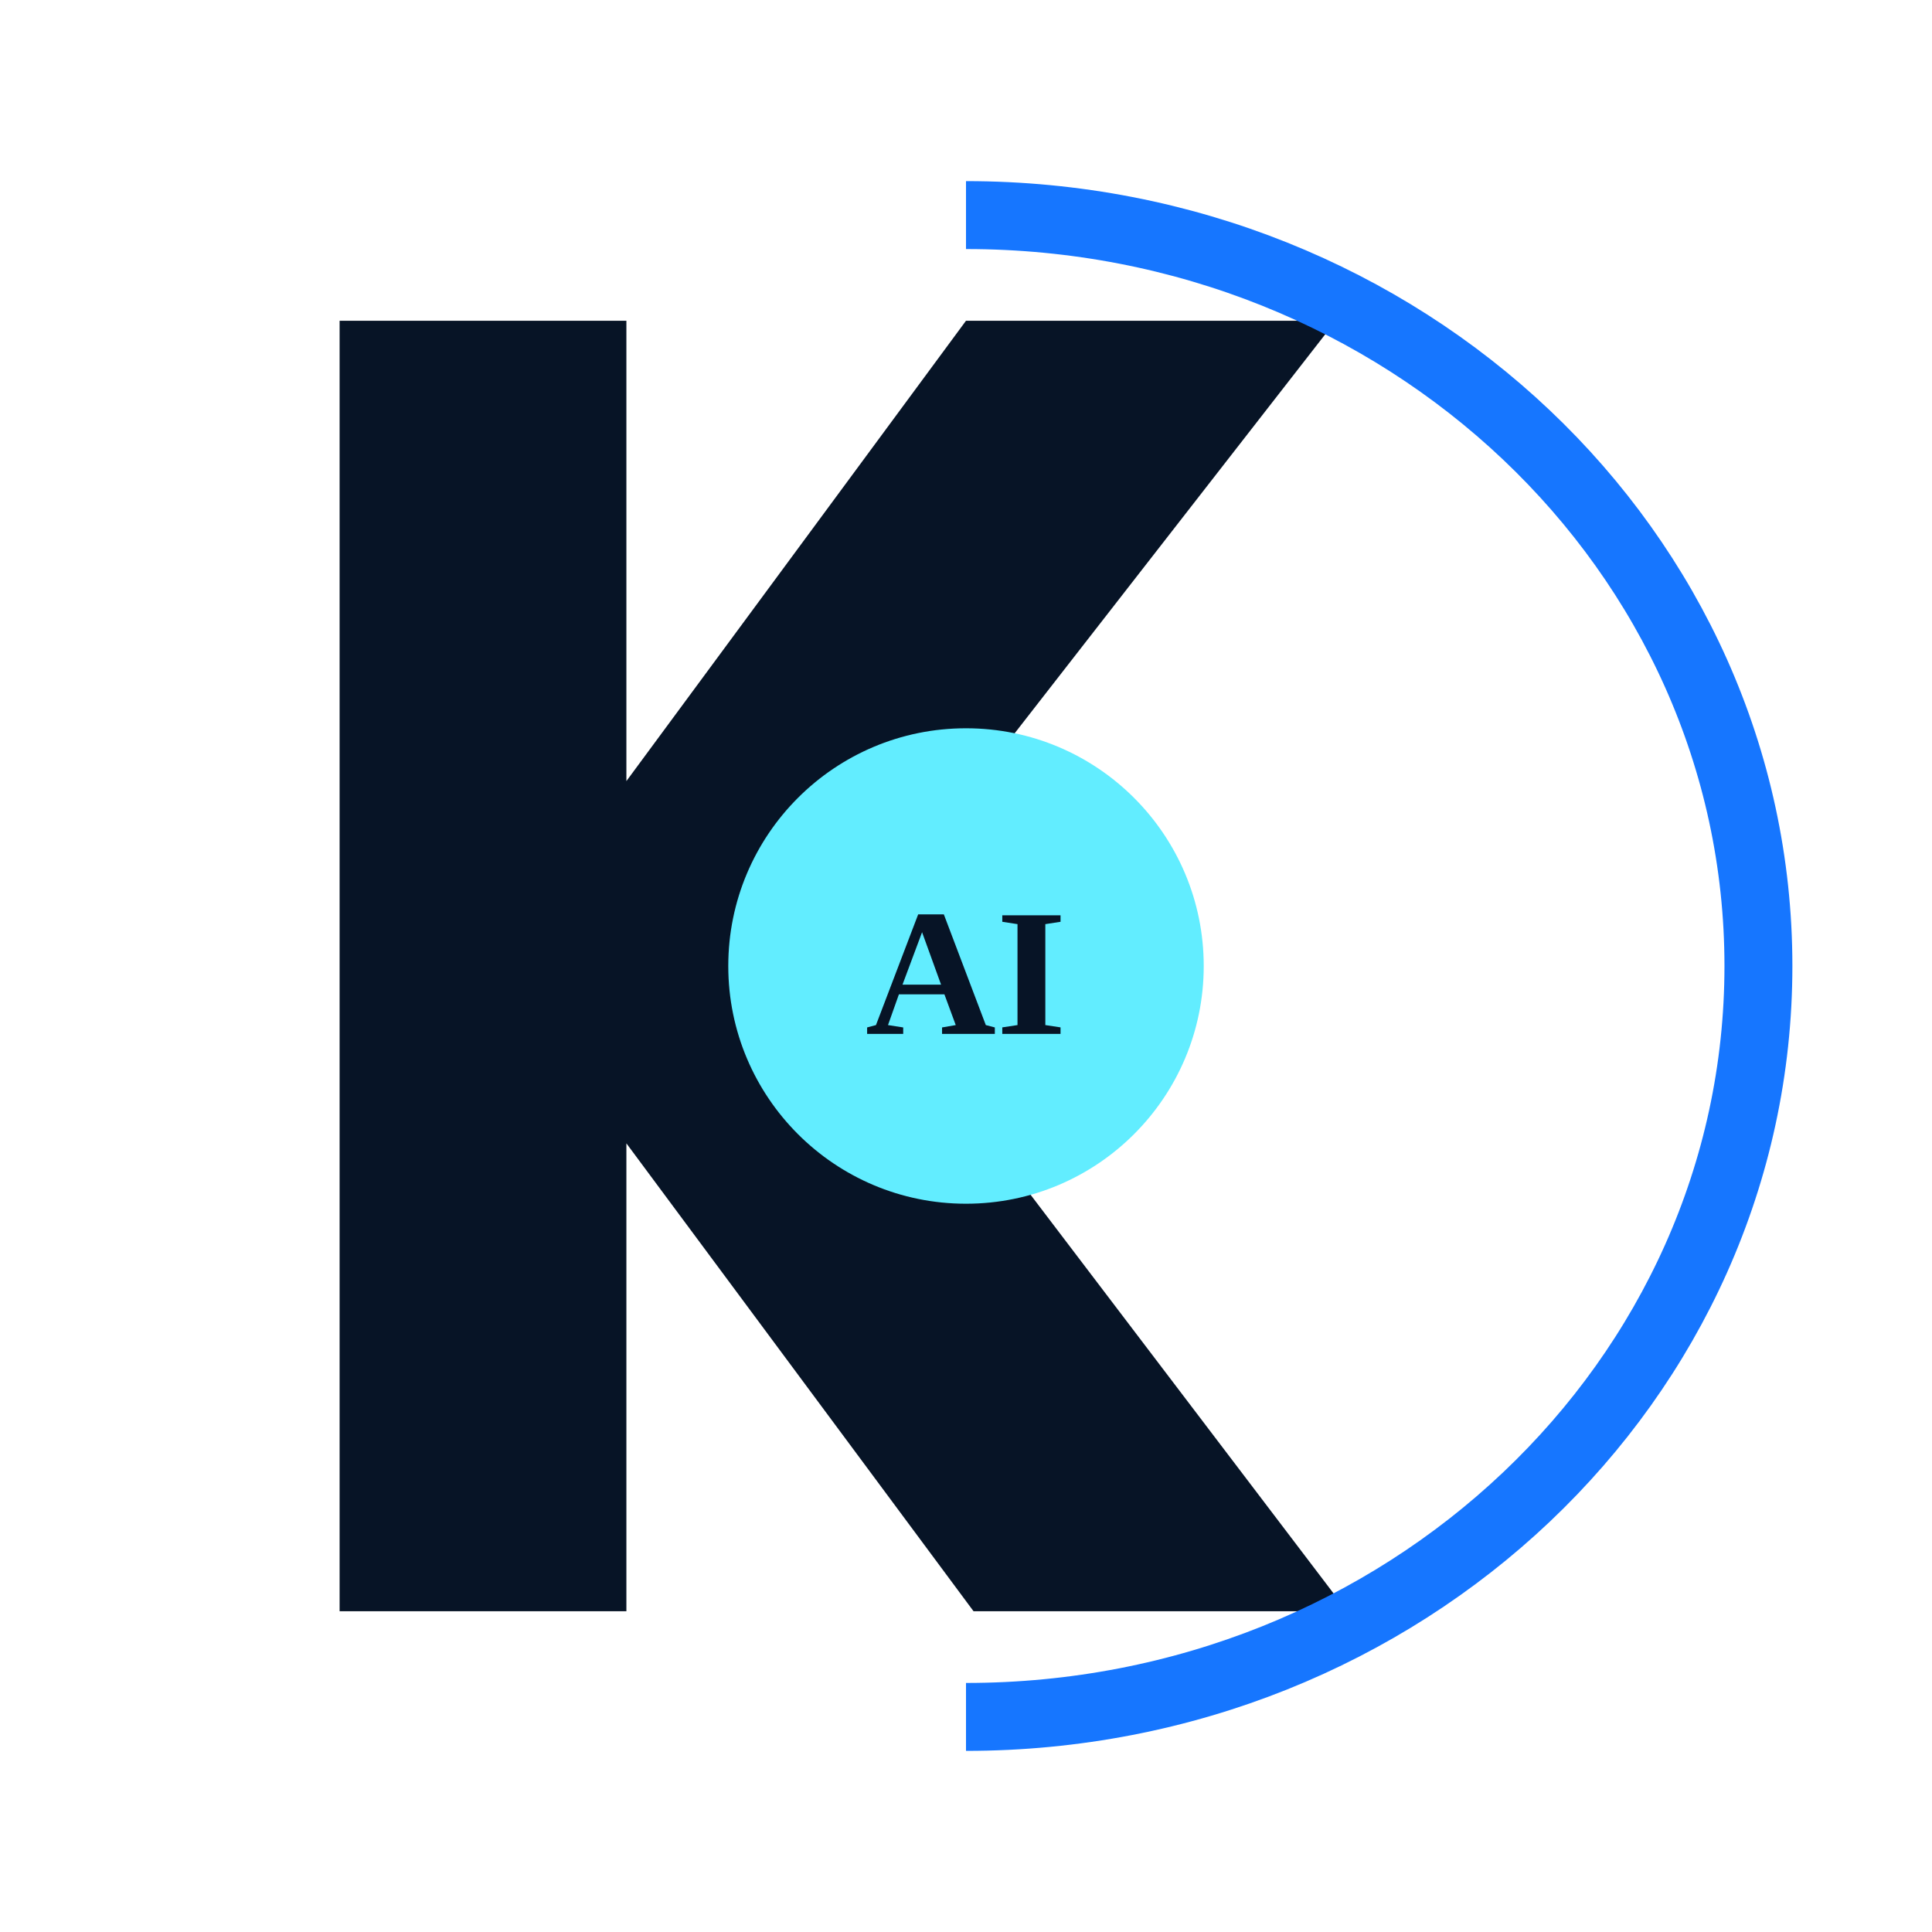
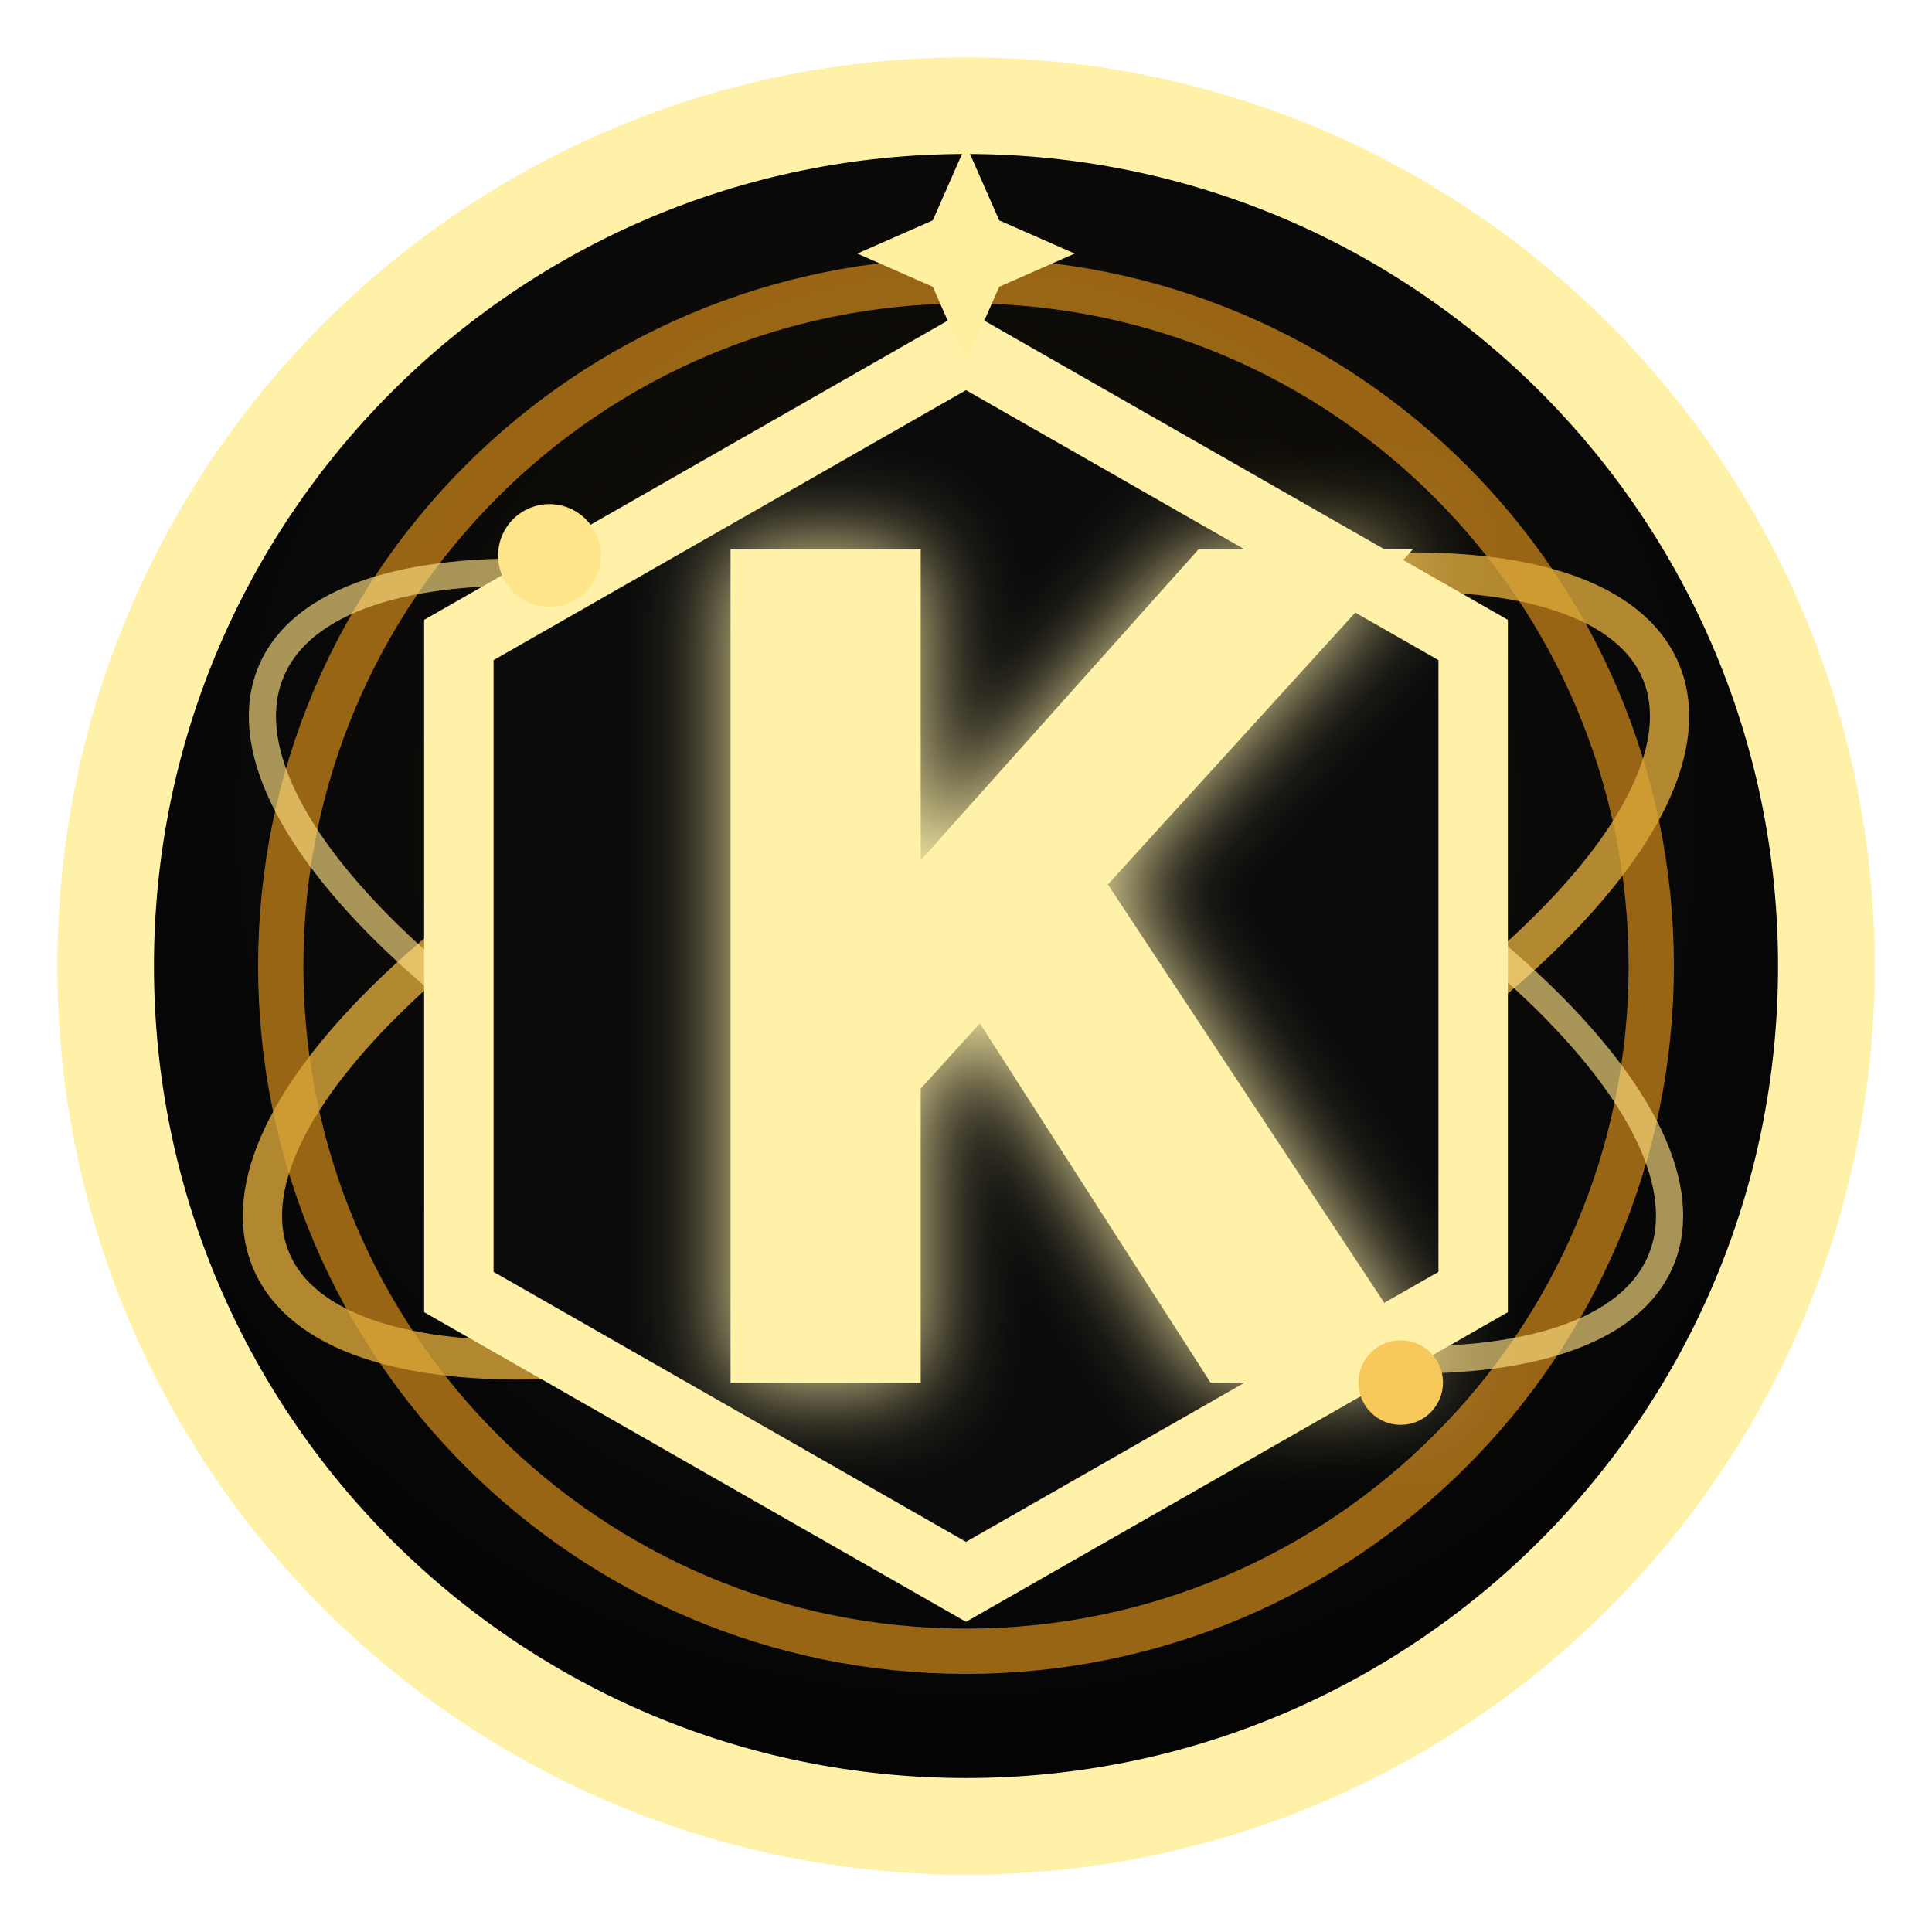
- <svg xmlns="http://www.w3.org/2000/svg" viewBox="0 0 512 512" role="img" aria-label="KAIOS light-background mark">
-   <path d="M90 85v342h76V303l92 124h99L224 252 354 85h-98l-90 122V85z" fill="#071426" />
-   <path d="M256 57c116 0 210 89 210 199s-94 199-210 199" fill="none" stroke="#1676ff" stroke-width="18" />
-   <circle cx="256" cy="256" r="63" fill="#62edff" />
-   <text x="256" y="274" text-anchor="middle" font-size="48" font-weight="700" fill="#071426">AI</text>
+ <svg xmlns="http://www.w3.org/2000/svg" width="32" height="32" viewBox="0 0 32 32" role="img" aria-label="KAIOS light">
+   <defs>
+     <radialGradient id="bg" cx="50%" cy="42%" r="70%">
+       <stop offset="0%" stop-color="#1b1406" />
+       <stop offset="55%" stop-color="#080808" />
+       <stop offset="100%" stop-color="#000000" />
+     </radialGradient>
+     <linearGradient id="gold" x1="7" y1="5" x2="25" y2="27">
+       <stop offset="0%" stop-color="#fff1a8" />
+       <stop offset="35%" stop-color="#f6c34a" />
+       <stop offset="70%" stop-color="#b87312" />
+       <stop offset="100%" stop-color="#ffe07a" />
+     </linearGradient>
+     <linearGradient id="darkGold" x1="10" y1="8" x2="22" y2="24">
+       <stop offset="0%" stop-color="#f4c75c" />
+       <stop offset="100%" stop-color="#8a520b" />
+     </linearGradient>
+     <filter id="glow" x="-40%" y="-40%" width="180%" height="180%">
+       <feGaussianBlur stdDeviation="0.75" result="blur" />
+       <feMerge>
+         <feMergeNode in="blur" />
+         <feMergeNode in="SourceGraphic" />
+       </feMerge>
+     </filter>
+   </defs>
+   <circle cx="16" cy="16" r="15" fill="url(#bg)" />
+   <circle cx="16" cy="16" r="14.25" fill="none" stroke="url(#gold)" stroke-width="1.6" />
+   <circle cx="16" cy="16" r="11.35" fill="none" stroke="#9f6a16" stroke-width="0.75" opacity="0.95" />
+   <ellipse cx="16" cy="16" rx="12.5" ry="4.7" fill="none" stroke="#dca83a" stroke-width="0.65" opacity="0.8" transform="rotate(-23 16 16)" />
+   <ellipse cx="16" cy="16" rx="12.5" ry="4.7" fill="none" stroke="#ffe082" stroke-width="0.45" opacity="0.65" transform="rotate(23 16 16)" />
+   <polygon points="16,5.8 24.4,10.6 24.4,21.4 16,26.2 7.6,21.4 7.6,10.6" fill="#0b0b0b" stroke="url(#gold)" stroke-width="1.15" />
+   <path d="M12.1 9.1h3.15v5.15l4.6-5.15h3.55l-5.05 5.55 5.45 8.25h-3.75l-3.82-5.95-.98 1.08v4.87H12.1z" fill="url(#gold)" filter="url(#glow)" />
+   <circle cx="9.1" cy="9.2" r="0.85" fill="#ffe58a" />
+   <circle cx="23.2" cy="22.9" r="0.7" fill="#f7c85a" />
+   <path d="M16 2.4l.55 1.25 1.25.55-1.25.55L16 6l-.55-1.25-1.25-.55 1.25-.55z" fill="#fff0a1" />
</svg>
